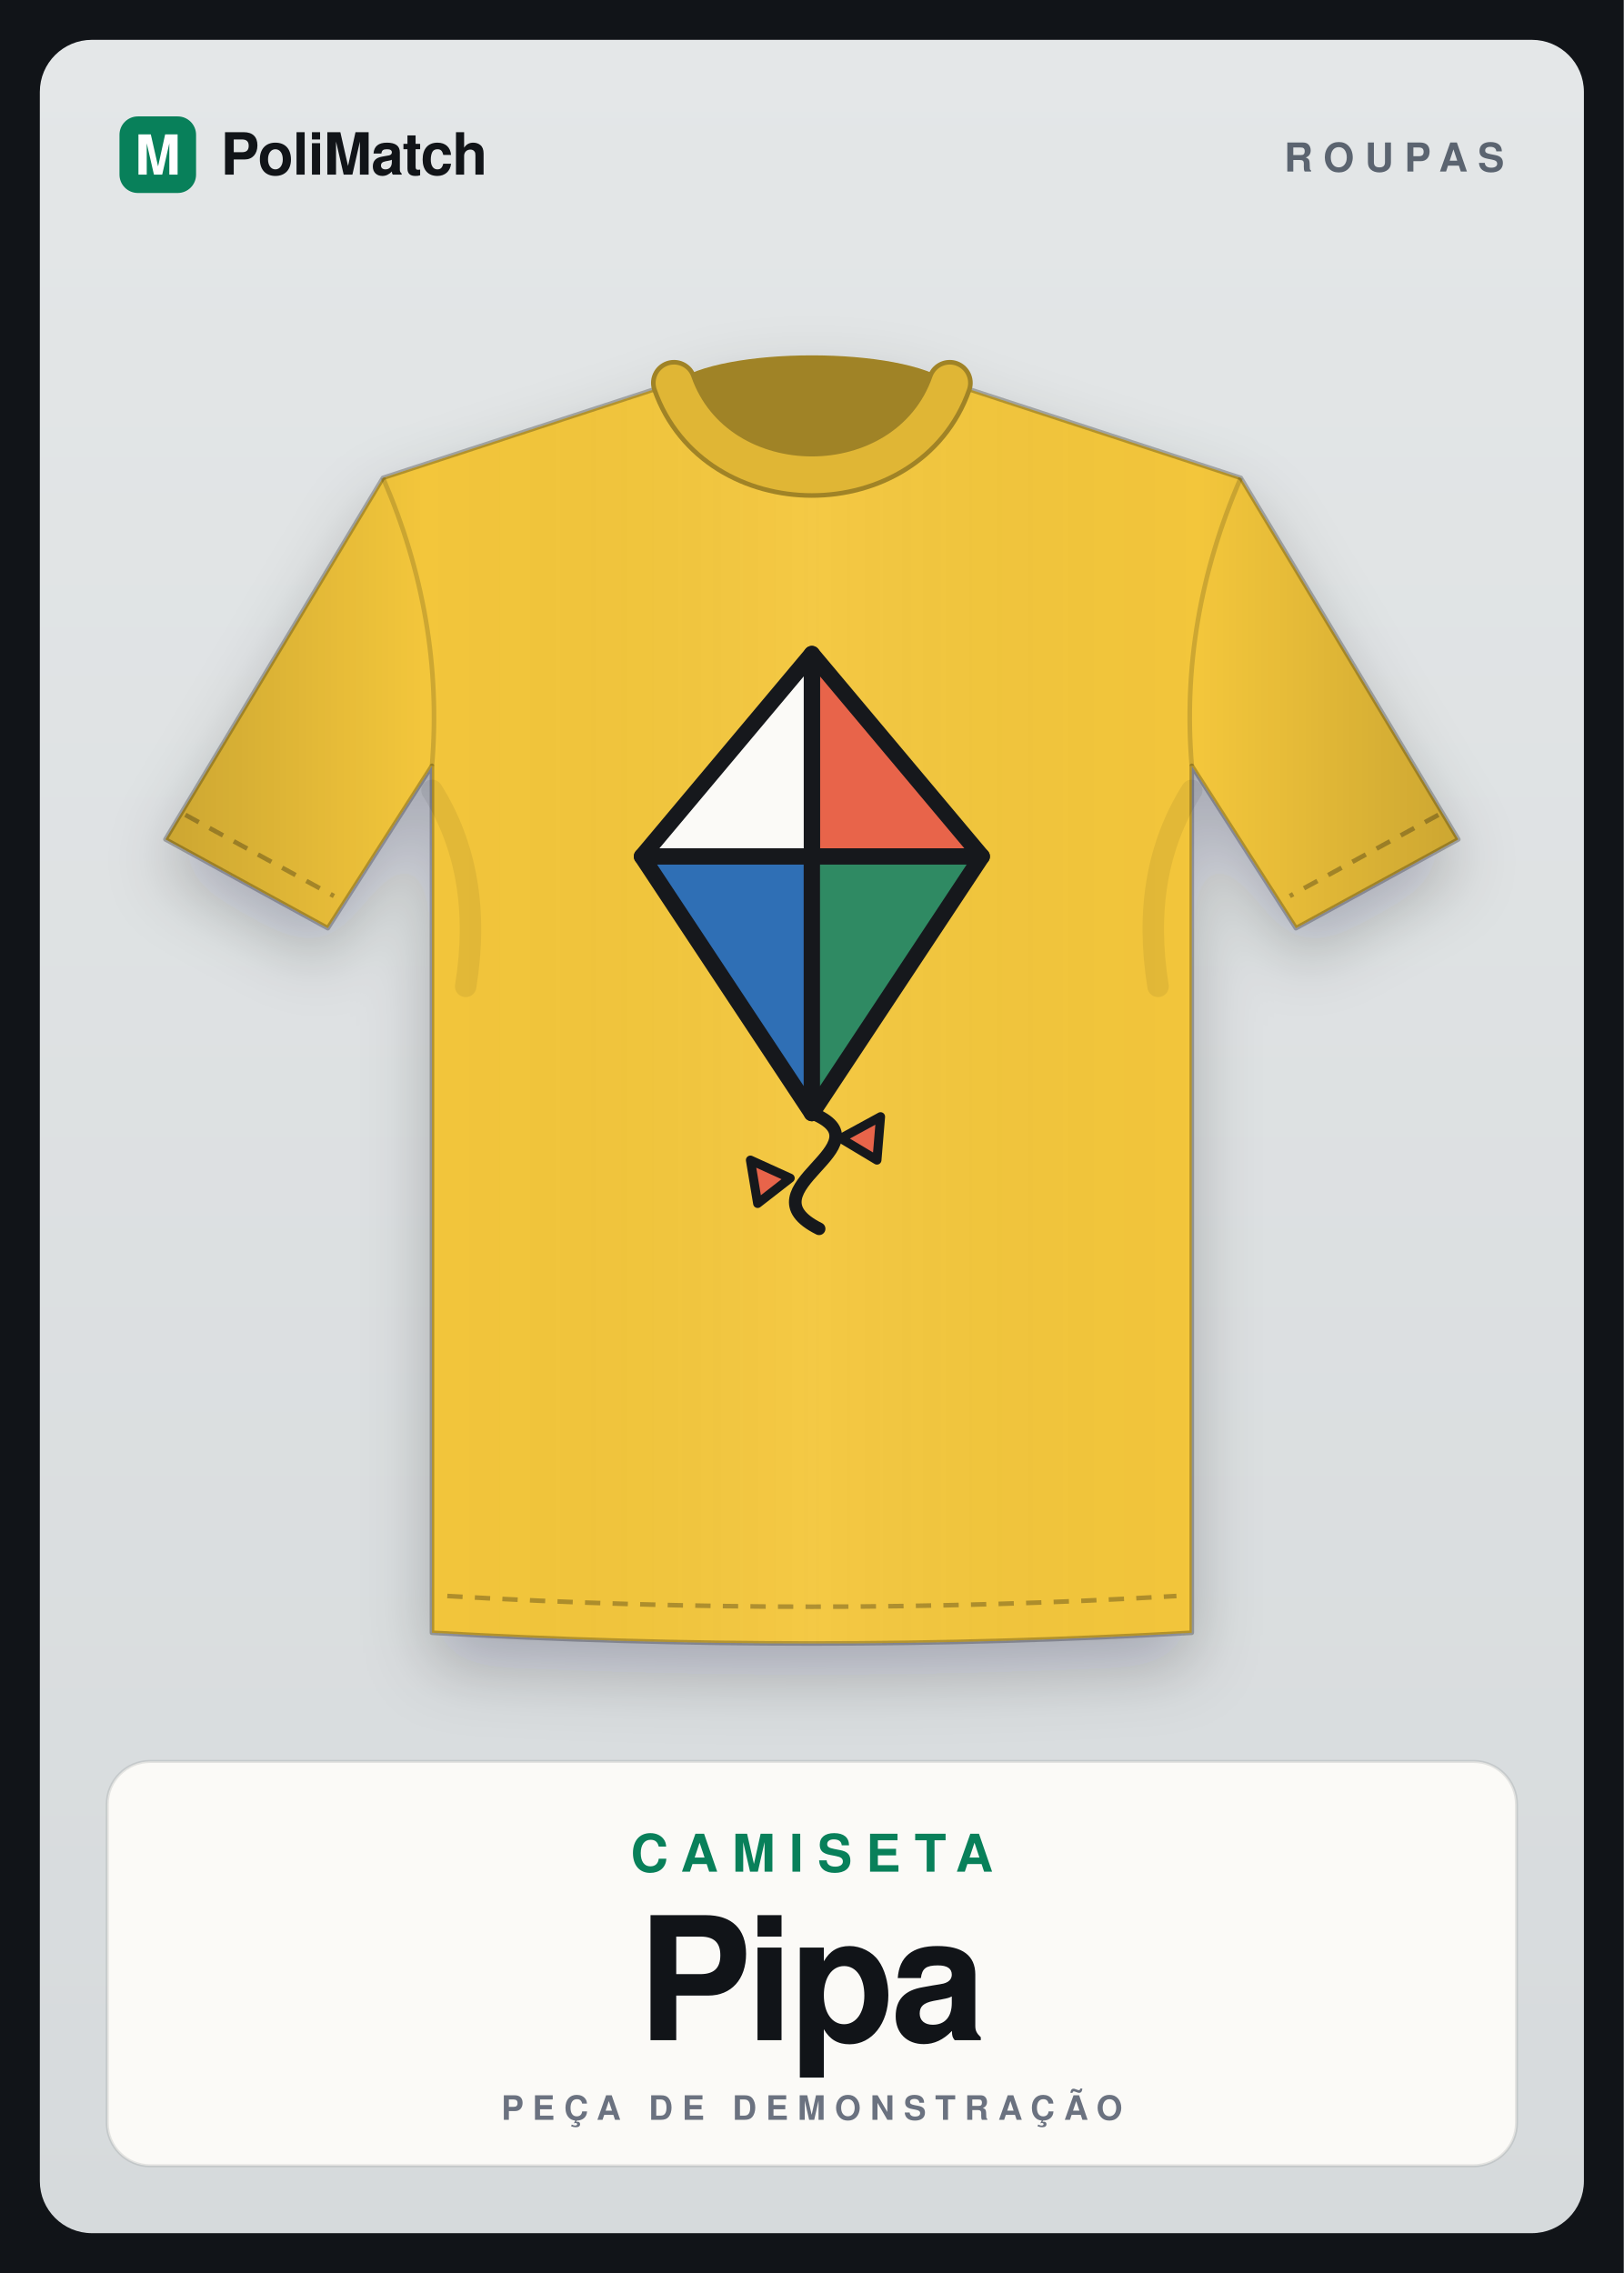
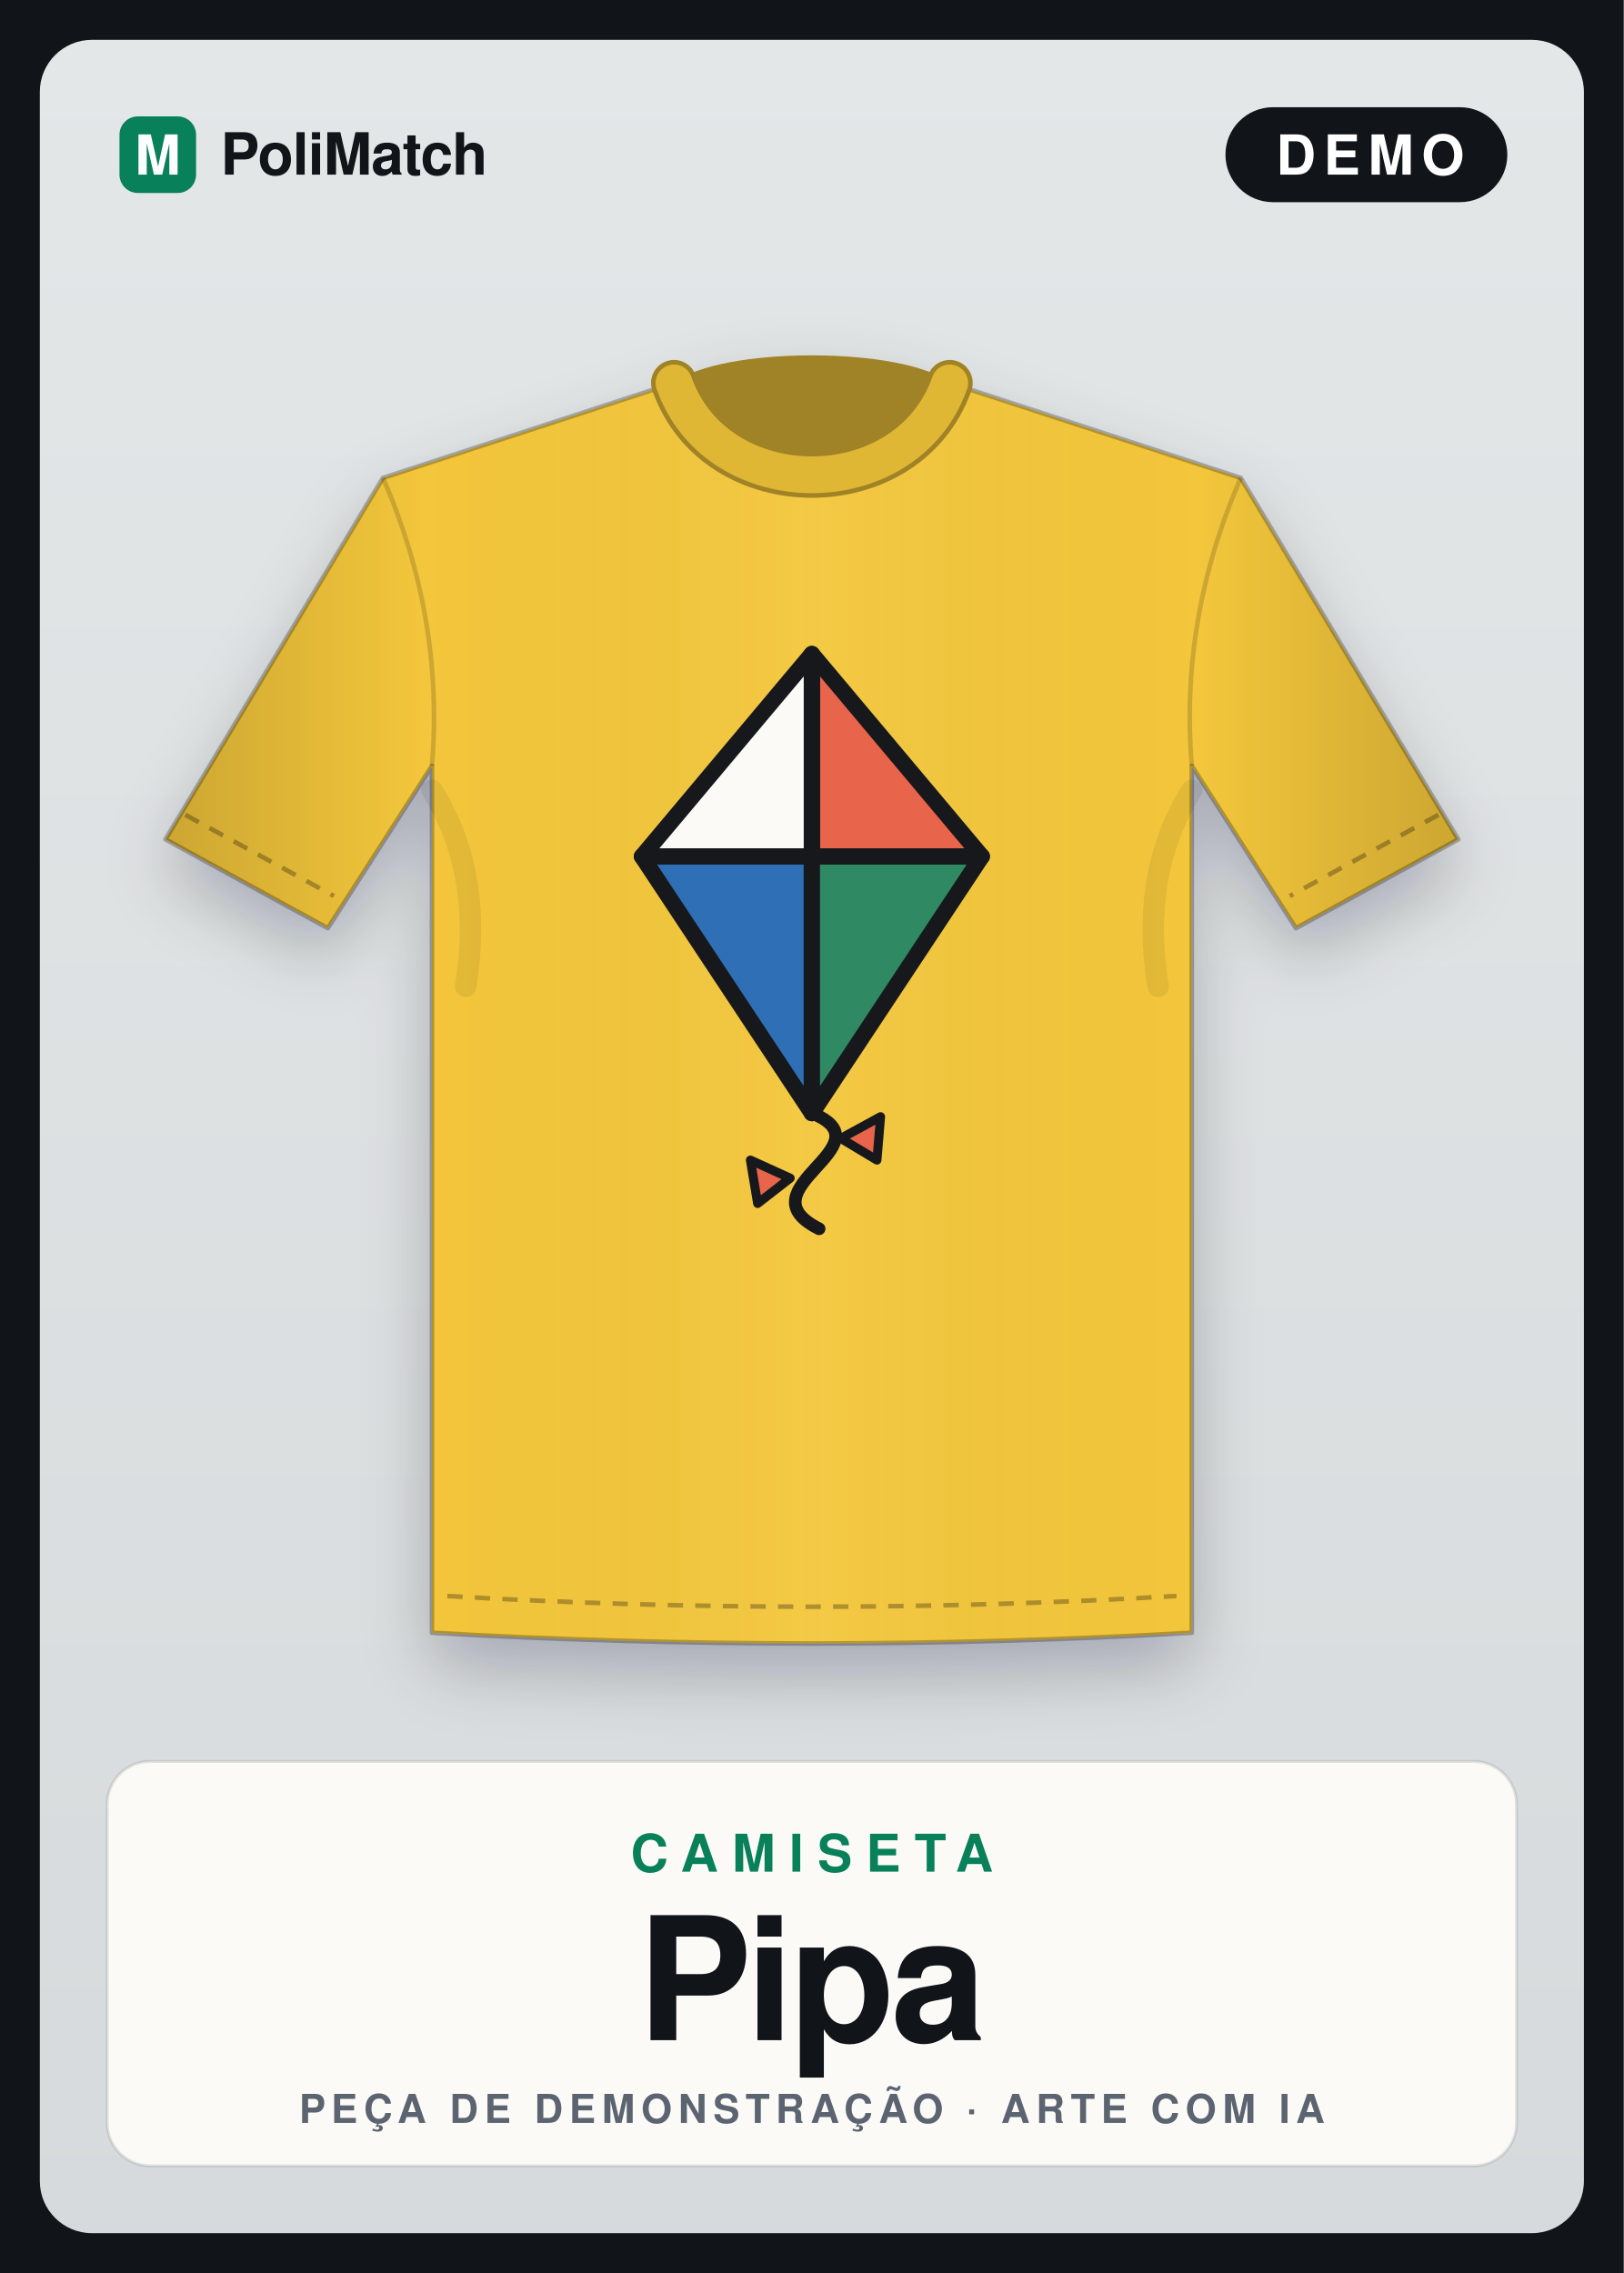
- <svg xmlns="http://www.w3.org/2000/svg" viewBox="0 0 1060 1484" width="1060" height="1484" font-family="-apple-system, 'SF Pro Display', 'Helvetica Neue', Helvetica, Arial, sans-serif">
+ <svg xmlns="http://www.w3.org/2000/svg" viewBox="0 0 1060 1484" width="1060" height="1484" font-family="'Helvetica Neue', Helvetica, Arial, sans-serif">
  <defs>
    <filter id="drop" x="-20%" y="-20%" width="140%" height="140%">
      <feDropShadow dx="0" dy="20" stdDeviation="22" flood-color="#0B1220" flood-opacity="0.24" />
    </filter>
    <linearGradient id="fold" x1="0" y1="0" x2="1" y2="0">
      <stop offset="0" stop-color="#000" stop-opacity="0.16" />
      <stop offset="0.2" stop-color="#000" stop-opacity="0" />
      <stop offset="0.5" stop-color="#fff" stop-opacity="0.05" />
      <stop offset="0.8" stop-color="#000" stop-opacity="0" />
      <stop offset="1" stop-color="#000" stop-opacity="0.16" />
    </linearGradient>
    <linearGradient id="panel" x1="0" y1="0" x2="0" y2="1">
      <stop offset="0" stop-color="#e4e7e8" />
      <stop offset="1" stop-color="#D6DADC" />
    </linearGradient>
  </defs>
  <rect width="1060" height="1484" fill="#111418" />
  <rect x="26" y="26" width="1008" height="1432" rx="34" fill="url(#panel)" />
  <rect x="78" y="76" width="50" height="50" rx="12" fill="#08805A" />
  <text x="103" y="114" font-size="36" font-weight="800" fill="#fff" text-anchor="middle">M</text>
  <text x="144" y="114" font-size="38" font-weight="700" fill="#111418" letter-spacing="-0.5">PoliMatch</text>
-   <text x="982" y="112" font-size="26" font-weight="700" fill="#5B6470" text-anchor="end" letter-spacing="7">ROUPAS</text>
+   <rect x="800" y="70" width="184" height="62" rx="31" fill="#111418" />
+   <text x="894.5" y="114" font-size="36" font-weight="700" fill="#fff" text-anchor="middle" letter-spacing="5">DEMO</text>
  <g filter="url(#drop)">
    <path d="M440,250 C470,226 590,226 620,250 C592,330 468,330 440,250 Z" fill="#a08326" />
    <path d="M440,250 C468,330 592,330 620,250 L810,312 L952,548 L846,606 L778,500 L778,1066 Q530,1080 282,1066 L282,500 L214,606 L108,548 L250,312 Z" fill="#F3C63A" stroke="rgba(0,0,0,0.26)" stroke-width="3" stroke-linejoin="round" />
  </g>
  <path d="M440,250 C468,330 592,330 620,250 L810,312 L952,548 L846,606 L778,500 L778,1066 Q530,1080 282,1066 L282,500 L214,606 L108,548 L250,312 Z" fill="url(#fold)" />
  <path d="M810,312 Q770,404 778,500" fill="none" stroke="rgba(0,0,0,0.16)" stroke-width="3" />
  <path d="M778,516 q-34,54 -22,128" fill="none" stroke="rgba(0,0,0,0.07)" stroke-width="14" stroke-linecap="round" />
  <path d="M939,532 L842,585" fill="none" stroke="rgba(0,0,0,0.28)" stroke-width="3" stroke-dasharray="10 8" />
  <g transform="translate(1060,0) scale(-1,1)">
    <path d="M810,312 Q770,404 778,500" fill="none" stroke="rgba(0,0,0,0.16)" stroke-width="3" />
    <path d="M778,516 q-34,54 -22,128" fill="none" stroke="rgba(0,0,0,0.07)" stroke-width="14" stroke-linecap="round" />
    <path d="M939,532 L842,585" fill="none" stroke="rgba(0,0,0,0.28)" stroke-width="3" stroke-dasharray="10 8" />
  </g>
  <path d="M292,1042 Q530,1056 768,1042" fill="none" stroke="rgba(0,0,0,0.28)" stroke-width="3" stroke-dasharray="10 8" />
  <path d="M440,250 C468,330 592,330 620,250" fill="none" stroke="#a08326" stroke-width="30" stroke-linecap="round" />
  <path d="M440,250 C468,330 592,330 620,250" fill="none" stroke="#e0b635" stroke-width="24" stroke-linecap="round" />
  <g transform="translate(530,604) scale(1.18)">
    <path d="M0,104 C44,122 -40,146 4,168" fill="none" stroke="#16181C" stroke-width="7" stroke-linecap="round" />
    <g fill="#E8644A" stroke="#16181C" stroke-width="5" stroke-linejoin="round">
      <path d="M16,118 l22,-12 l-2,24 z" />
      <path d="M-12,140 l-22,-10 l4,24 z" />
    </g>
    <g stroke="#16181C" stroke-width="9" stroke-linejoin="round">
      <path d="M0,-150 L94,-38 L0,-38 Z" fill="#E8644A" />
      <path d="M0,-150 L-94,-38 L0,-38 Z" fill="#FBFAF7" />
      <path d="M-94,-38 L0,104 L0,-38 Z" fill="#2F6FB5" />
      <path d="M94,-38 L0,104 L0,-38 Z" fill="#2F8A63" />
    </g>
  </g>
  <rect x="70" y="1150" width="920" height="264" rx="28" fill="#FBFAF7" stroke="rgba(17,20,24,0.10)" stroke-width="2" />
  <text x="530" y="1222" font-size="34" font-weight="800" fill="#08805A" text-anchor="middle" letter-spacing="9">CAMISETA</text>
  <text x="530" y="1332" font-size="112" font-weight="800" fill="#111418" text-anchor="middle" letter-spacing="-2.5">Pipa</text>
-   <text x="530" y="1384" font-size="22" font-weight="600" fill="#6B7280" text-anchor="middle" letter-spacing="6">PEÇA DE DEMONSTRAÇÃO</text>
+   <text x="530" y="1386" font-size="26" font-weight="700" fill="#5B6470" text-anchor="middle" letter-spacing="4">PEÇA DE DEMONSTRAÇÃO · ARTE COM IA</text>
</svg>
